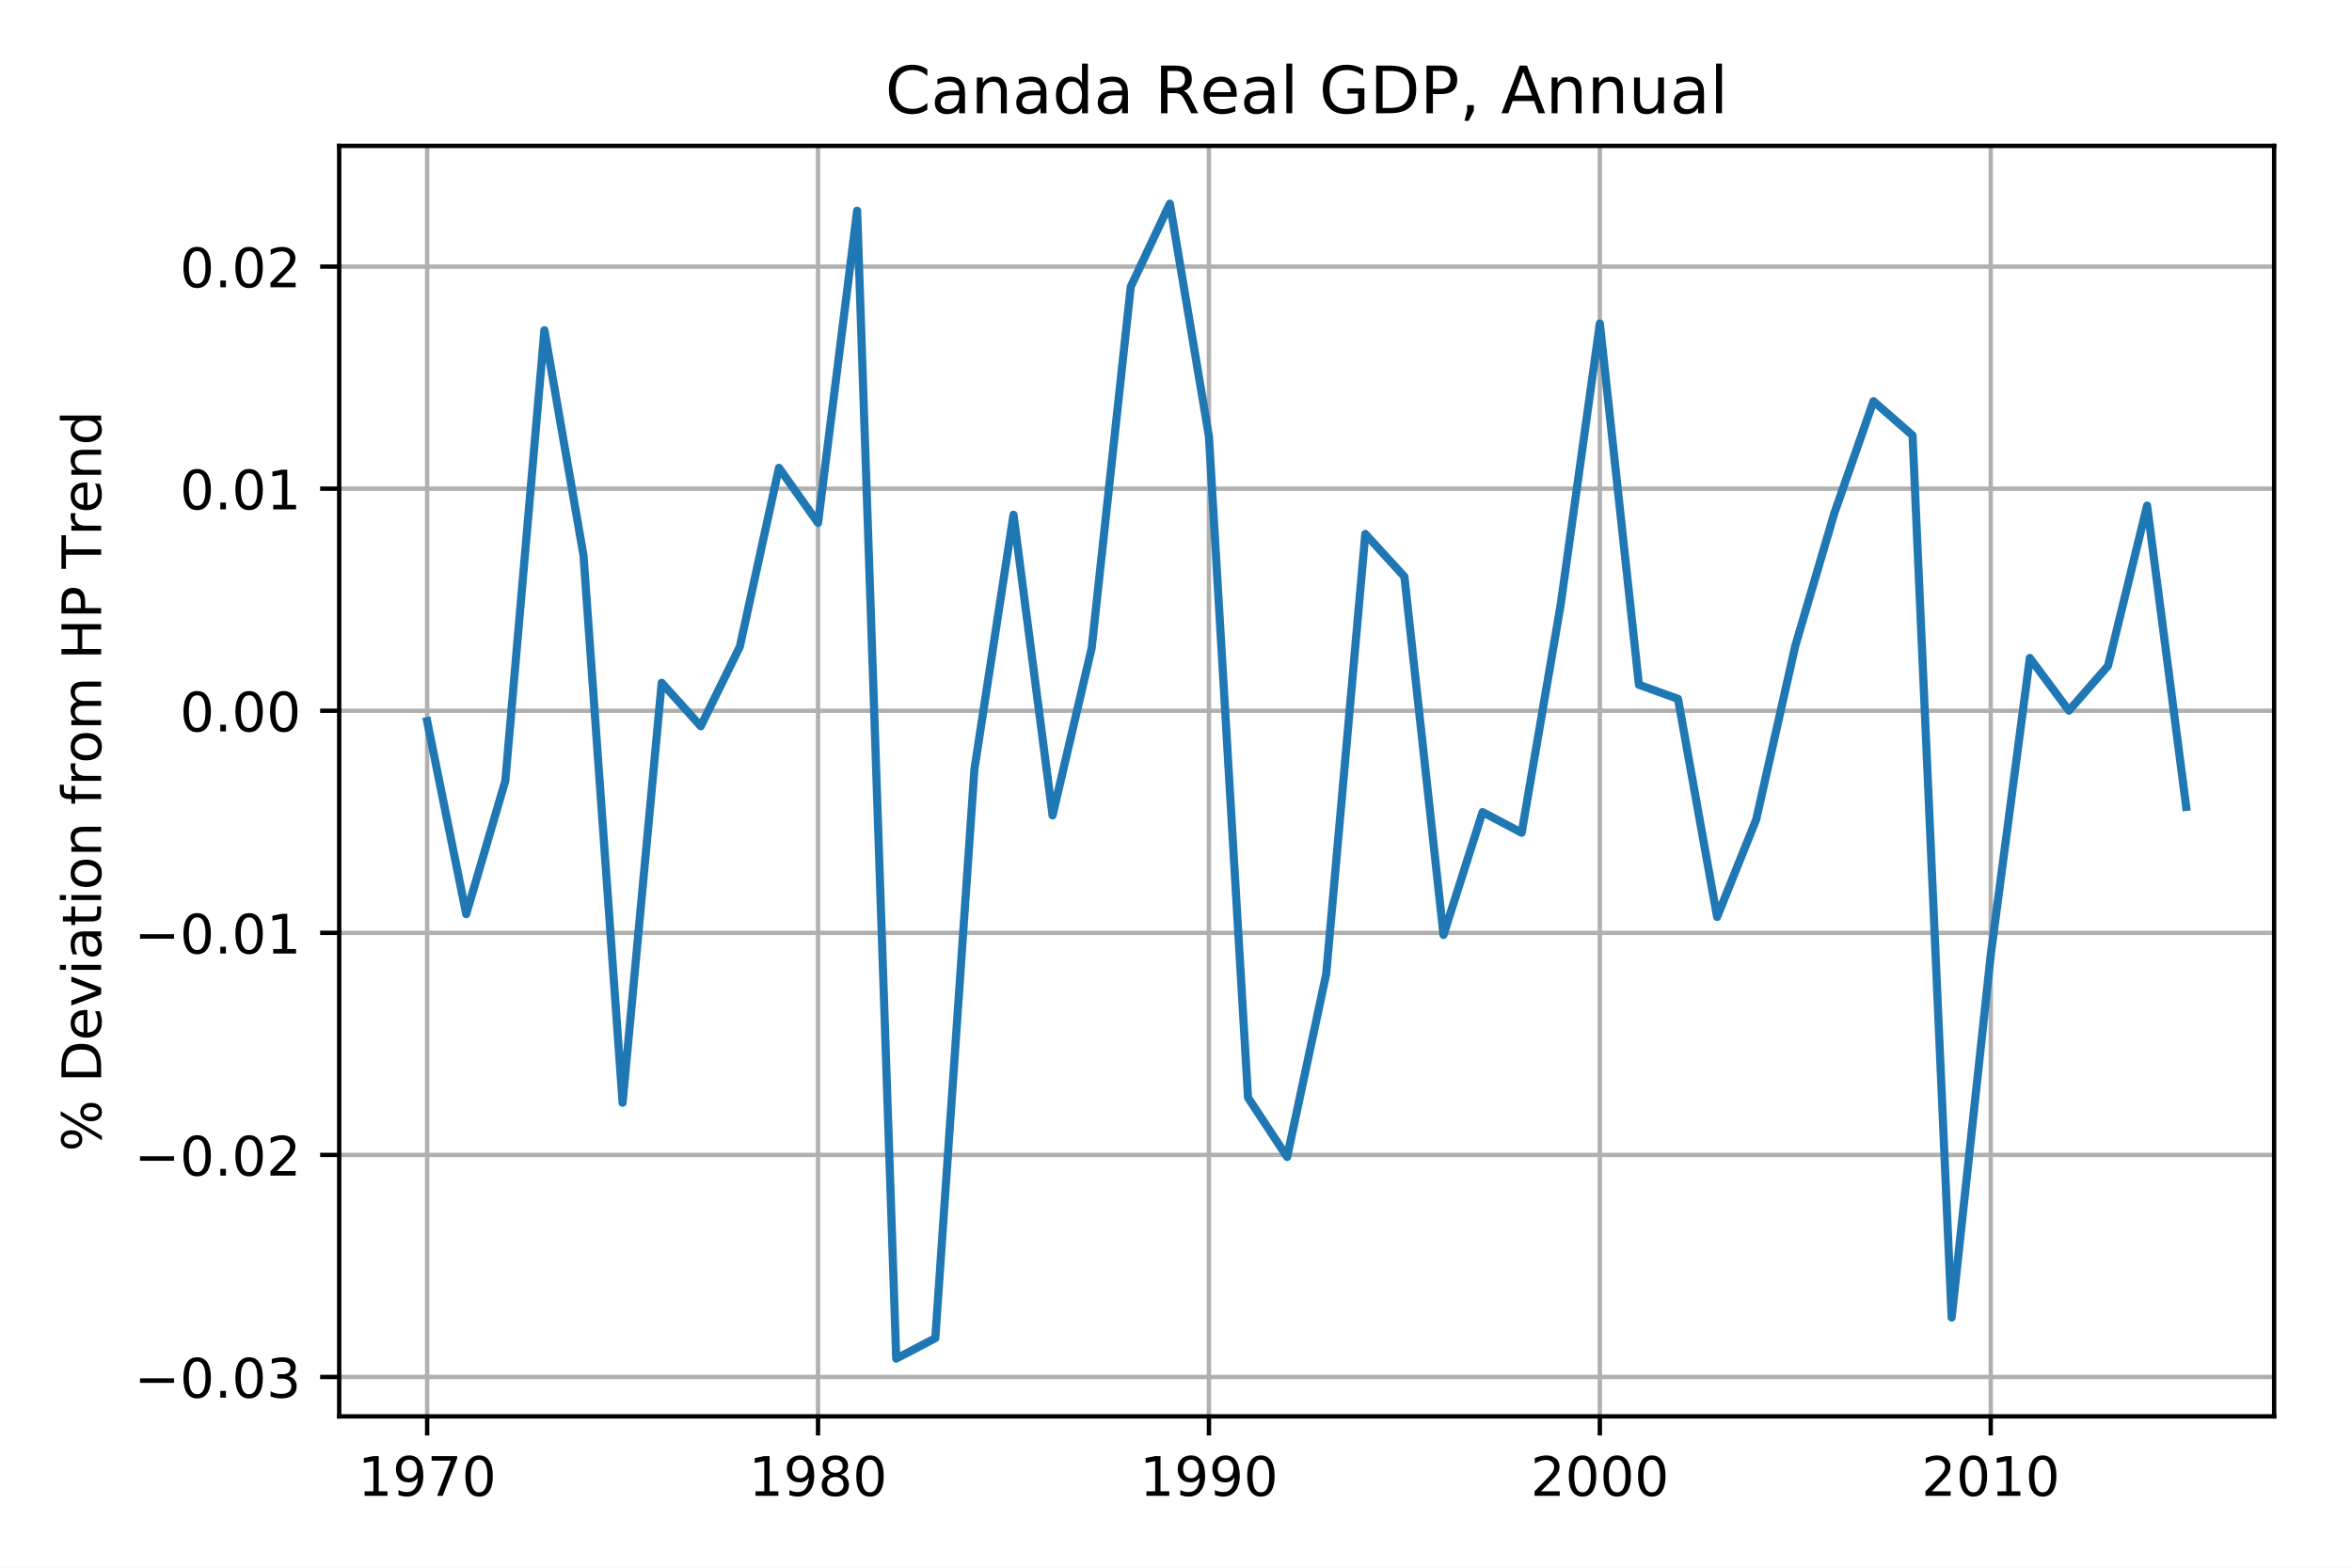
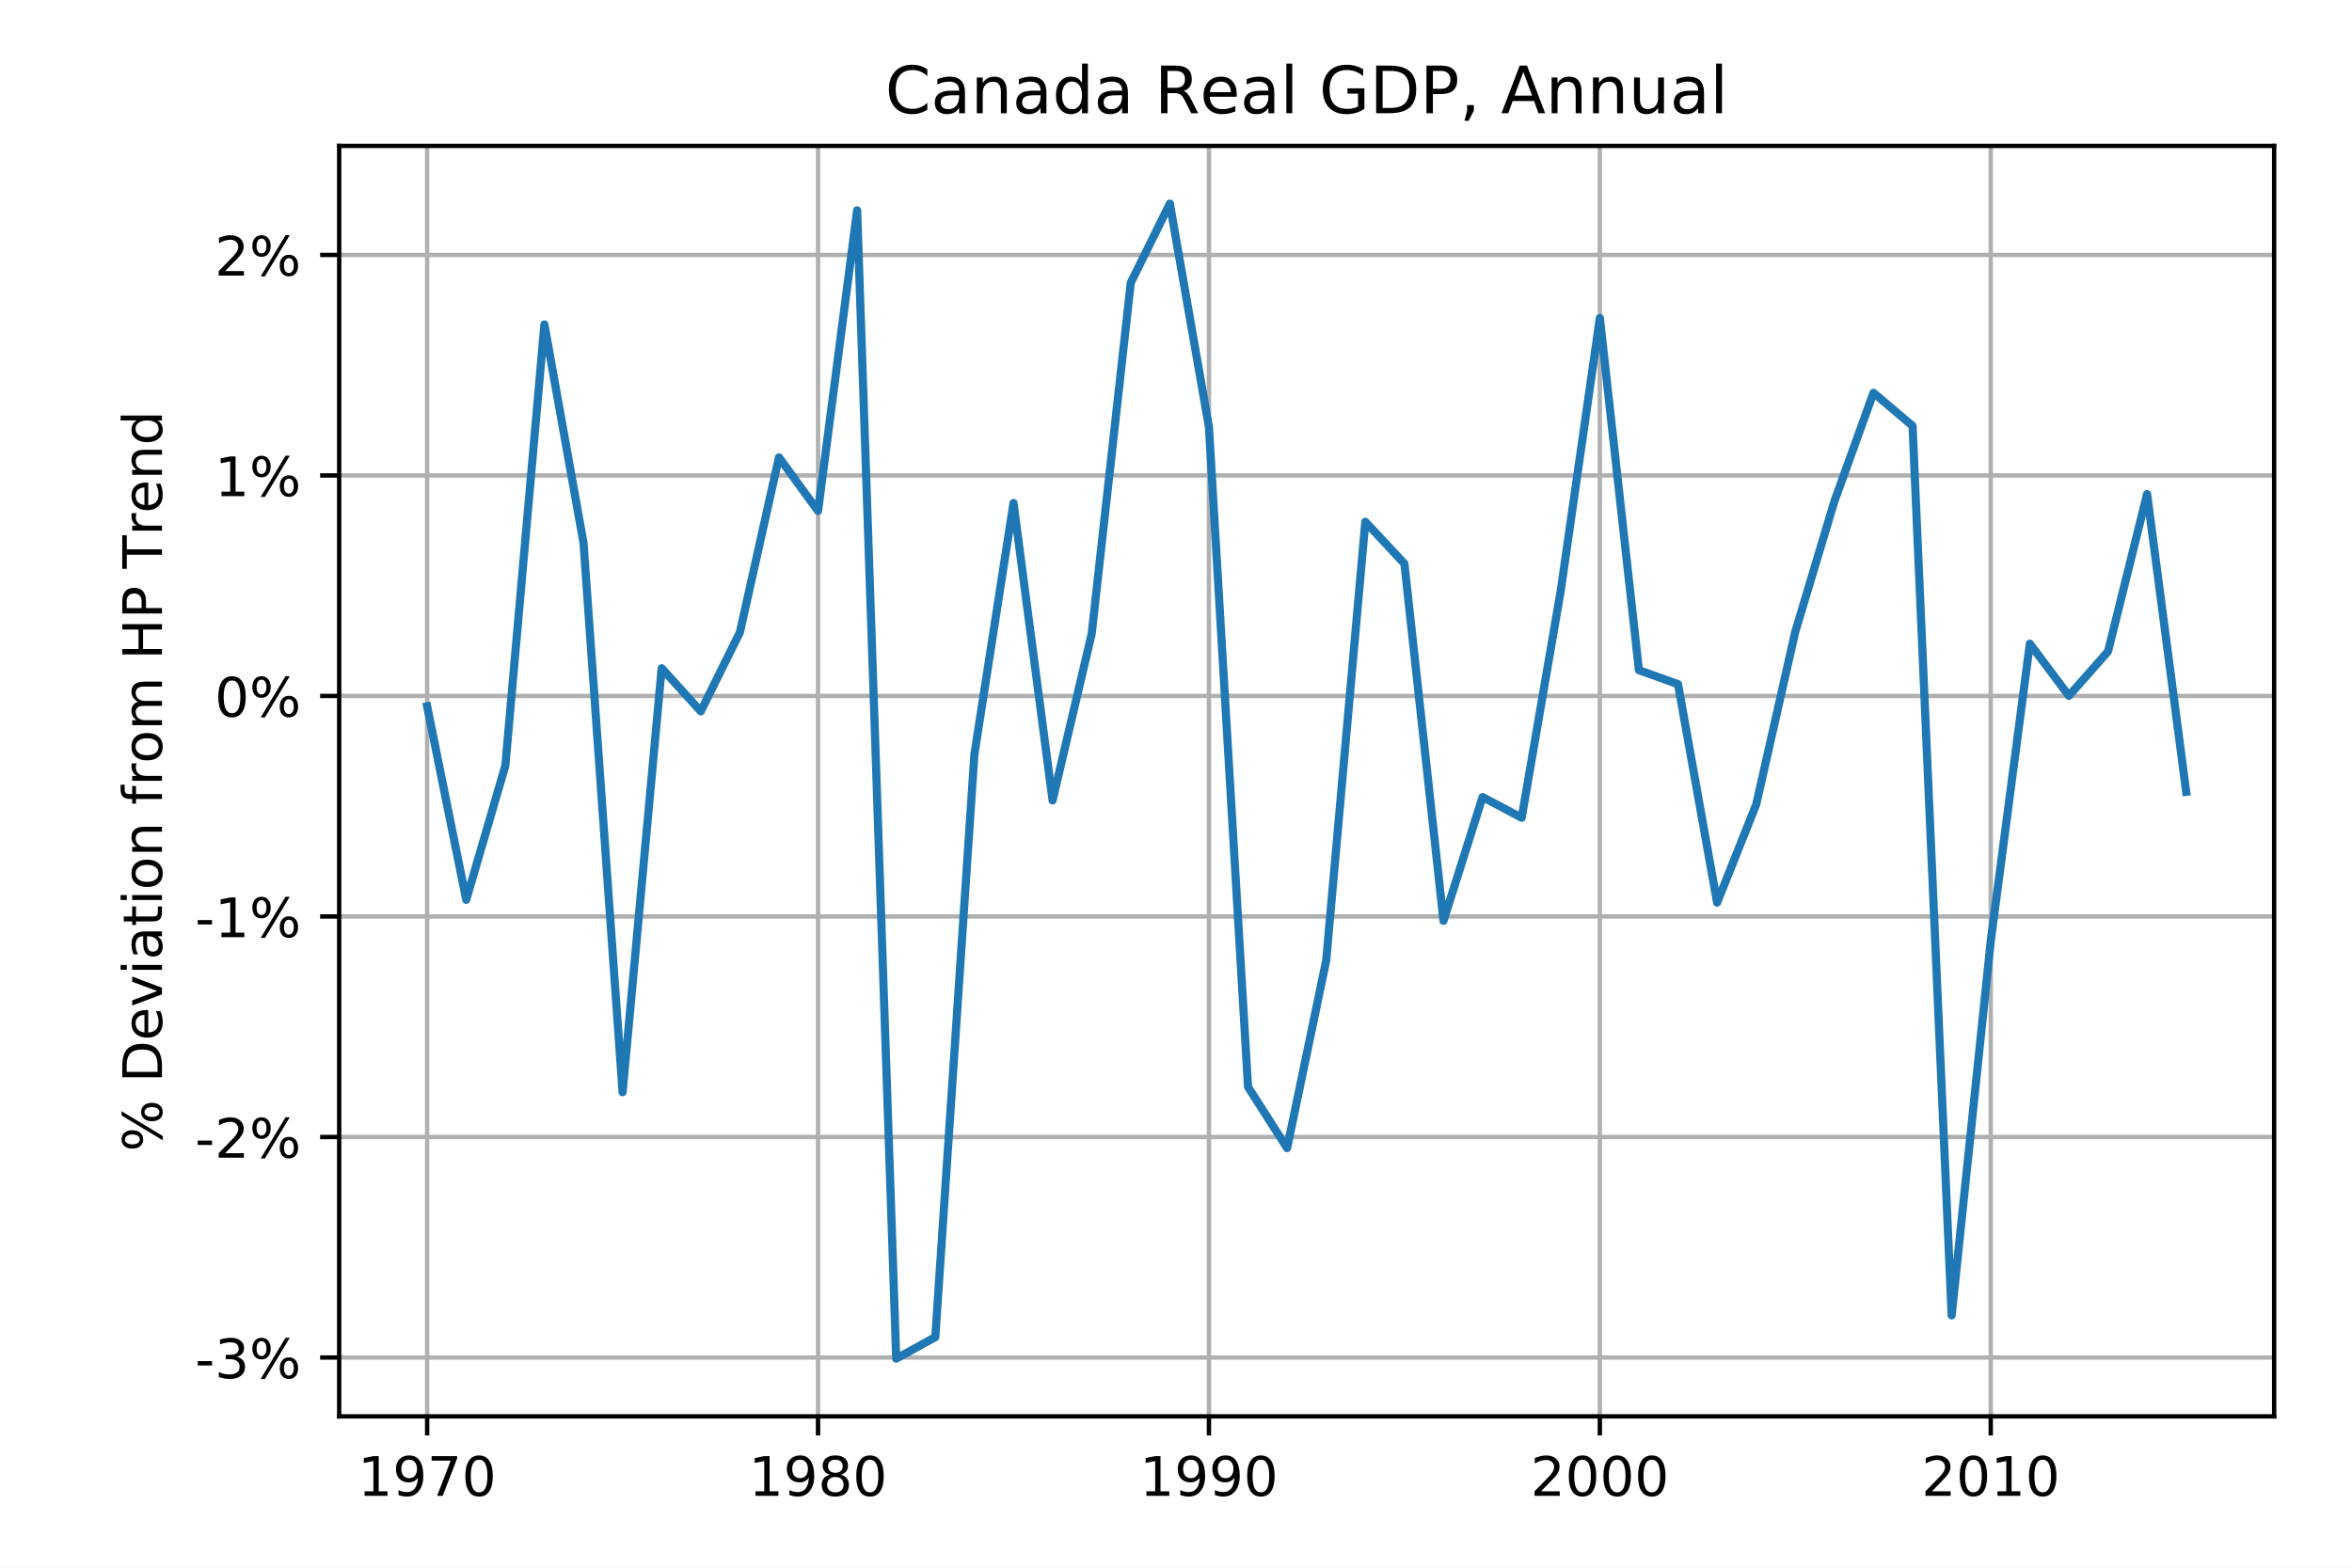
<svg xmlns="http://www.w3.org/2000/svg" xmlns:xlink="http://www.w3.org/1999/xlink" height="288pt" version="1.1" viewBox="0 0 432 288" width="432pt">
  <defs>
    <style type="text/css">
*{stroke-linecap:butt;stroke-linejoin:round;}
  </style>
  </defs>
  <g id="figure_1">
    <g id="patch_1">
      <path d="M 0 288  L 432 288  L 432 0  L 0 0  z " style="fill:#ffffff;" />
    </g>
    <g id="axes_1">
      <g id="patch_2">
        <path d="M 62.3 260.2  L 417.7 260.2  L 417.7 26.8  L 62.3 26.8  z " style="fill:#ffffff;" />
      </g>
      <g id="matplotlib.axis_1">
        <g id="xtick_1">
          <g id="line2d_1">
-             <path clip-path="url(#p24ad69d8f1)" d="M 78.455 260.2  L 78.455 26.8  " style="fill:none;stroke:#b0b0b0;stroke-linecap:square;stroke-width:0.8;" />
+             <path clip-path="url(#p668a7b9150)" d="M 78.455 260.2  L 78.455 26.8  " style="fill:none;stroke:#b0b0b0;stroke-linecap:square;stroke-width:0.8;" />
          </g>
          <g id="line2d_2">
            <defs>
-               <path d="M 0 0  L 0 3.5  " id="m5c92f136a1" style="stroke:#000000;stroke-width:0.8;" />
-             </defs>
-             <g>
-               <use style="stroke:#000000;stroke-width:0.8;" x="78.455" xlink:href="#m5c92f136a1" y="260.2" />
+               <path d="M 0 0  L 0 3.5  " id="m9fa84e3261" style="stroke:#000000;stroke-width:0.8;" />
+             </defs>
+             <g>
+               <use style="stroke:#000000;stroke-width:0.8;" x="78.455" xlink:href="#m9fa84e3261" y="260.2" />
            </g>
          </g>
          <g id="text_1">
            <defs>
              <path d="M 12.406 8.297  L 28.516 8.297  L 28.516 63.922  L 10.984 60.406  L 10.984 69.391  L 28.422 72.906  L 38.281 72.906  L 38.281 8.297  L 54.391 8.297  L 54.391 0  L 12.406 0  z " id="DejaVuSans-31" />
              <path d="M 10.984 1.516  L 10.984 10.5  Q 14.703 8.734 18.5 7.812  Q 22.312 6.891 25.984 6.891  Q 35.75 6.891 40.891 13.453  Q 46.047 20.016 46.781 33.406  Q 43.953 29.203 39.594 26.953  Q 35.25 24.703 29.984 24.703  Q 19.047 24.703 12.672 31.312  Q 6.297 37.938 6.297 49.422  Q 6.297 60.641 12.938 67.422  Q 19.578 74.219 30.609 74.219  Q 43.266 74.219 49.922 64.516  Q 56.594 54.828 56.594 36.375  Q 56.594 19.141 48.406 8.859  Q 40.234 -1.422 26.422 -1.422  Q 22.703 -1.422 18.891 -0.688  Q 15.094 0.047 10.984 1.516  z M 30.609 32.422  Q 37.25 32.422 41.125 36.953  Q 45.016 41.5 45.016 49.422  Q 45.016 57.281 41.125 61.844  Q 37.25 66.406 30.609 66.406  Q 23.969 66.406 20.094 61.844  Q 16.219 57.281 16.219 49.422  Q 16.219 41.5 20.094 36.953  Q 23.969 32.422 30.609 32.422  z " id="DejaVuSans-39" />
              <path d="M 8.203 72.906  L 55.078 72.906  L 55.078 68.703  L 28.609 0  L 18.312 0  L 43.219 64.594  L 8.203 64.594  z " id="DejaVuSans-37" />
              <path d="M 31.781 66.406  Q 24.172 66.406 20.328 58.906  Q 16.5 51.422 16.5 36.375  Q 16.5 21.391 20.328 13.891  Q 24.172 6.391 31.781 6.391  Q 39.453 6.391 43.281 13.891  Q 47.125 21.391 47.125 36.375  Q 47.125 51.422 43.281 58.906  Q 39.453 66.406 31.781 66.406  z M 31.781 74.219  Q 44.047 74.219 50.516 64.516  Q 56.984 54.828 56.984 36.375  Q 56.984 17.969 50.516 8.266  Q 44.047 -1.422 31.781 -1.422  Q 19.531 -1.422 13.062 8.266  Q 6.594 17.969 6.594 36.375  Q 6.594 54.828 13.062 64.516  Q 19.531 74.219 31.781 74.219  z " id="DejaVuSans-30" />
            </defs>
            <g transform="translate(65.72955 274.7984)scale(0.1 -0.1)">
              <use xlink:href="#DejaVuSans-31" />
              <use x="63.623" xlink:href="#DejaVuSans-39" />
              <use x="127.246" xlink:href="#DejaVuSans-37" />
              <use x="190.869" xlink:href="#DejaVuSans-30" />
            </g>
          </g>
        </g>
        <g id="xtick_2">
          <g id="line2d_3">
-             <path clip-path="url(#p24ad69d8f1)" d="M 150.253 260.2  L 150.253 26.8  " style="fill:none;stroke:#b0b0b0;stroke-linecap:square;stroke-width:0.8;" />
+             <path clip-path="url(#p668a7b9150)" d="M 150.253 260.2  L 150.253 26.8  " style="fill:none;stroke:#b0b0b0;stroke-linecap:square;stroke-width:0.8;" />
          </g>
          <g id="line2d_4">
            <g>
-               <use style="stroke:#000000;stroke-width:0.8;" x="150.253" xlink:href="#m5c92f136a1" y="260.2" />
+               <use style="stroke:#000000;stroke-width:0.8;" x="150.253" xlink:href="#m9fa84e3261" y="260.2" />
            </g>
          </g>
          <g id="text_2">
            <defs>
              <path d="M 31.781 34.625  Q 24.75 34.625 20.719 30.859  Q 16.703 27.094 16.703 20.516  Q 16.703 13.922 20.719 10.156  Q 24.75 6.391 31.781 6.391  Q 38.812 6.391 42.859 10.172  Q 46.922 13.969 46.922 20.516  Q 46.922 27.094 42.891 30.859  Q 38.875 34.625 31.781 34.625  z M 21.922 38.812  Q 15.578 40.375 12.031 44.719  Q 8.5 49.078 8.5 55.328  Q 8.5 64.062 14.719 69.141  Q 20.953 74.219 31.781 74.219  Q 42.672 74.219 48.875 69.141  Q 55.078 64.062 55.078 55.328  Q 55.078 49.078 51.531 44.719  Q 48 40.375 41.703 38.812  Q 48.828 37.156 52.797 32.312  Q 56.781 27.484 56.781 20.516  Q 56.781 9.906 50.312 4.234  Q 43.844 -1.422 31.781 -1.422  Q 19.734 -1.422 13.25 4.234  Q 6.781 9.906 6.781 20.516  Q 6.781 27.484 10.781 32.312  Q 14.797 37.156 21.922 38.812  z M 18.312 54.391  Q 18.312 48.734 21.844 45.562  Q 25.391 42.391 31.781 42.391  Q 38.141 42.391 41.719 45.562  Q 45.312 48.734 45.312 54.391  Q 45.312 60.062 41.719 63.234  Q 38.141 66.406 31.781 66.406  Q 25.391 66.406 21.844 63.234  Q 18.312 60.062 18.312 54.391  z " id="DejaVuSans-38" />
            </defs>
            <g transform="translate(137.5275 274.7984)scale(0.1 -0.1)">
              <use xlink:href="#DejaVuSans-31" />
              <use x="63.623" xlink:href="#DejaVuSans-39" />
              <use x="127.246" xlink:href="#DejaVuSans-38" />
              <use x="190.869" xlink:href="#DejaVuSans-30" />
            </g>
          </g>
        </g>
        <g id="xtick_3">
          <g id="line2d_5">
-             <path clip-path="url(#p24ad69d8f1)" d="M 222.051 260.2  L 222.051 26.8  " style="fill:none;stroke:#b0b0b0;stroke-linecap:square;stroke-width:0.8;" />
+             <path clip-path="url(#p668a7b9150)" d="M 222.051 260.2  L 222.051 26.8  " style="fill:none;stroke:#b0b0b0;stroke-linecap:square;stroke-width:0.8;" />
          </g>
          <g id="line2d_6">
            <g>
-               <use style="stroke:#000000;stroke-width:0.8;" x="222.051" xlink:href="#m5c92f136a1" y="260.2" />
+               <use style="stroke:#000000;stroke-width:0.8;" x="222.051" xlink:href="#m9fa84e3261" y="260.2" />
            </g>
          </g>
          <g id="text_3">
            <g transform="translate(209.3255 274.7984)scale(0.1 -0.1)">
              <use xlink:href="#DejaVuSans-31" />
              <use x="63.623" xlink:href="#DejaVuSans-39" />
              <use x="127.246" xlink:href="#DejaVuSans-39" />
              <use x="190.869" xlink:href="#DejaVuSans-30" />
            </g>
          </g>
        </g>
        <g id="xtick_4">
          <g id="line2d_7">
-             <path clip-path="url(#p24ad69d8f1)" d="M 293.848 260.2  L 293.848 26.8  " style="fill:none;stroke:#b0b0b0;stroke-linecap:square;stroke-width:0.8;" />
+             <path clip-path="url(#p668a7b9150)" d="M 293.848 260.2  L 293.848 26.8  " style="fill:none;stroke:#b0b0b0;stroke-linecap:square;stroke-width:0.8;" />
          </g>
          <g id="line2d_8">
            <g>
-               <use style="stroke:#000000;stroke-width:0.8;" x="293.848" xlink:href="#m5c92f136a1" y="260.2" />
+               <use style="stroke:#000000;stroke-width:0.8;" x="293.848" xlink:href="#m9fa84e3261" y="260.2" />
            </g>
          </g>
          <g id="text_4">
            <defs>
              <path d="M 19.188 8.297  L 53.609 8.297  L 53.609 0  L 7.328 0  L 7.328 8.297  Q 12.938 14.109 22.625 23.891  Q 32.328 33.688 34.812 36.531  Q 39.547 41.844 41.422 45.531  Q 43.312 49.219 43.312 52.781  Q 43.312 58.594 39.234 62.25  Q 35.156 65.922 28.609 65.922  Q 23.969 65.922 18.812 64.312  Q 13.672 62.703 7.812 59.422  L 7.812 69.391  Q 13.766 71.781 18.938 73  Q 24.125 74.219 28.422 74.219  Q 39.75 74.219 46.484 68.547  Q 53.219 62.891 53.219 53.422  Q 53.219 48.922 51.531 44.891  Q 49.859 40.875 45.406 35.406  Q 44.188 33.984 37.641 27.219  Q 31.109 20.453 19.188 8.297  z " id="DejaVuSans-32" />
            </defs>
            <g transform="translate(281.1235 274.7984)scale(0.1 -0.1)">
              <use xlink:href="#DejaVuSans-32" />
              <use x="63.623" xlink:href="#DejaVuSans-30" />
              <use x="127.246" xlink:href="#DejaVuSans-30" />
              <use x="190.869" xlink:href="#DejaVuSans-30" />
            </g>
          </g>
        </g>
        <g id="xtick_5">
          <g id="line2d_9">
-             <path clip-path="url(#p24ad69d8f1)" d="M 365.646 260.2  L 365.646 26.8  " style="fill:none;stroke:#b0b0b0;stroke-linecap:square;stroke-width:0.8;" />
+             <path clip-path="url(#p668a7b9150)" d="M 365.646 260.2  L 365.646 26.8  " style="fill:none;stroke:#b0b0b0;stroke-linecap:square;stroke-width:0.8;" />
          </g>
          <g id="line2d_10">
            <g>
-               <use style="stroke:#000000;stroke-width:0.8;" x="365.646" xlink:href="#m5c92f136a1" y="260.2" />
+               <use style="stroke:#000000;stroke-width:0.8;" x="365.646" xlink:href="#m9fa84e3261" y="260.2" />
            </g>
          </g>
          <g id="text_5">
            <g transform="translate(352.9215 274.7984)scale(0.1 -0.1)">
              <use xlink:href="#DejaVuSans-32" />
              <use x="63.623" xlink:href="#DejaVuSans-30" />
              <use x="127.246" xlink:href="#DejaVuSans-31" />
              <use x="190.869" xlink:href="#DejaVuSans-30" />
            </g>
          </g>
        </g>
      </g>
      <g id="matplotlib.axis_2">
        <g id="ytick_1">
          <g id="line2d_11">
-             <path clip-path="url(#p24ad69d8f1)" d="M 62.3 252.966  L 417.7 252.966  " style="fill:none;stroke:#b0b0b0;stroke-linecap:square;stroke-width:0.8;" />
+             <path clip-path="url(#p668a7b9150)" d="M 62.3 249.391  L 417.7 249.391  " style="fill:none;stroke:#b0b0b0;stroke-linecap:square;stroke-width:0.8;" />
          </g>
          <g id="line2d_12">
            <defs>
-               <path d="M 0 0  L -3.5 0  " id="m48743771fb" style="stroke:#000000;stroke-width:0.8;" />
-             </defs>
-             <g>
-               <use style="stroke:#000000;stroke-width:0.8;" x="62.3" xlink:href="#m48743771fb" y="252.966" />
+               <path d="M 0 0  L -3.5 0  " id="m8323076b9e" style="stroke:#000000;stroke-width:0.8;" />
+             </defs>
+             <g>
+               <use style="stroke:#000000;stroke-width:0.8;" x="62.3" xlink:href="#m8323076b9e" y="249.391" />
            </g>
          </g>
          <g id="text_6">
            <defs>
-               <path d="M 10.594 35.5  L 73.188 35.5  L 73.188 27.203  L 10.594 27.203  z " id="DejaVuSans-2212" />
-               <path d="M 10.688 12.406  L 21 12.406  L 21 0  L 10.688 0  z " id="DejaVuSans-2e" />
+               <path d="M 4.891 31.391  L 31.203 31.391  L 31.203 23.391  L 4.891 23.391  z " id="DejaVuSans-2d" />
              <path d="M 40.578 39.312  Q 47.656 37.797 51.625 33  Q 55.609 28.219 55.609 21.188  Q 55.609 10.406 48.188 4.484  Q 40.766 -1.422 27.094 -1.422  Q 22.516 -1.422 17.656 -0.516  Q 12.797 0.391 7.625 2.203  L 7.625 11.719  Q 11.719 9.328 16.594 8.109  Q 21.484 6.891 26.812 6.891  Q 36.078 6.891 40.938 10.547  Q 45.797 14.203 45.797 21.188  Q 45.797 27.641 41.281 31.266  Q 36.766 34.906 28.719 34.906  L 20.219 34.906  L 20.219 43.016  L 29.109 43.016  Q 36.375 43.016 40.234 45.922  Q 44.094 48.828 44.094 54.297  Q 44.094 59.906 40.109 62.906  Q 36.141 65.922 28.719 65.922  Q 24.656 65.922 20.016 65.031  Q 15.375 64.156 9.812 62.312  L 9.812 71.094  Q 15.438 72.656 20.344 73.438  Q 25.25 74.219 29.594 74.219  Q 40.828 74.219 47.359 69.109  Q 53.906 64.016 53.906 55.328  Q 53.906 49.266 50.438 45.094  Q 46.969 40.922 40.578 39.312  z " id="DejaVuSans-33" />
-             </defs>
-             <g transform="translate(24.65469 256.7648)scale(0.1 -0.1)">
-               <use xlink:href="#DejaVuSans-2212" />
-               <use x="83.789" xlink:href="#DejaVuSans-30" />
-               <use x="147.412" xlink:href="#DejaVuSans-2e" />
-               <use x="179.199" xlink:href="#DejaVuSans-30" />
-               <use x="242.822" xlink:href="#DejaVuSans-33" />
+               <path d="M 72.703 32.078  Q 68.453 32.078 66.031 28.469  Q 63.625 24.859 63.625 18.406  Q 63.625 12.062 66.031 8.422  Q 68.453 4.781 72.703 4.781  Q 76.859 4.781 79.266 8.422  Q 81.688 12.062 81.688 18.406  Q 81.688 24.812 79.266 28.438  Q 76.859 32.078 72.703 32.078  z M 72.703 38.281  Q 80.422 38.281 84.953 32.906  Q 89.5 27.547 89.5 18.406  Q 89.5 9.281 84.938 3.922  Q 80.375 -1.422 72.703 -1.422  Q 64.891 -1.422 60.344 3.922  Q 55.812 9.281 55.812 18.406  Q 55.812 27.594 60.375 32.938  Q 64.938 38.281 72.703 38.281  z M 22.312 68.016  Q 18.109 68.016 15.688 64.375  Q 13.281 60.75 13.281 54.391  Q 13.281 47.953 15.672 44.328  Q 18.062 40.719 22.312 40.719  Q 26.562 40.719 28.969 44.328  Q 31.391 47.953 31.391 54.391  Q 31.391 60.688 28.953 64.344  Q 26.516 68.016 22.312 68.016  z M 66.406 74.219  L 74.219 74.219  L 28.609 -1.422  L 20.797 -1.422  z M 22.312 74.219  Q 30.031 74.219 34.609 68.875  Q 39.203 63.531 39.203 54.391  Q 39.203 45.172 34.641 39.844  Q 30.078 34.516 22.312 34.516  Q 14.547 34.516 10.031 39.859  Q 5.516 45.219 5.516 54.391  Q 5.516 63.484 10.047 68.844  Q 14.594 74.219 22.312 74.219  z " id="DejaVuSans-25" />
+             </defs>
+             <g transform="translate(35.82812 253.1898)scale(0.1 -0.1)">
+               <use xlink:href="#DejaVuSans-2d" />
+               <use x="36.084" xlink:href="#DejaVuSans-33" />
+               <use x="99.707" xlink:href="#DejaVuSans-25" />
            </g>
          </g>
        </g>
        <g id="ytick_2">
          <g id="line2d_13">
-             <path clip-path="url(#p24ad69d8f1)" d="M 62.3 212.168  L 417.7 212.168  " style="fill:none;stroke:#b0b0b0;stroke-linecap:square;stroke-width:0.8;" />
+             <path clip-path="url(#p668a7b9150)" d="M 62.3 208.879  L 417.7 208.879  " style="fill:none;stroke:#b0b0b0;stroke-linecap:square;stroke-width:0.8;" />
          </g>
          <g id="line2d_14">
            <g>
-               <use style="stroke:#000000;stroke-width:0.8;" x="62.3" xlink:href="#m48743771fb" y="212.168" />
+               <use style="stroke:#000000;stroke-width:0.8;" x="62.3" xlink:href="#m8323076b9e" y="208.879" />
            </g>
          </g>
          <g id="text_7">
-             <g transform="translate(24.65469 215.9674)scale(0.1 -0.1)">
-               <use xlink:href="#DejaVuSans-2212" />
-               <use x="83.789" xlink:href="#DejaVuSans-30" />
-               <use x="147.412" xlink:href="#DejaVuSans-2e" />
-               <use x="179.199" xlink:href="#DejaVuSans-30" />
-               <use x="242.822" xlink:href="#DejaVuSans-32" />
+             <g transform="translate(35.82812 212.6781)scale(0.1 -0.1)">
+               <use xlink:href="#DejaVuSans-2d" />
+               <use x="36.084" xlink:href="#DejaVuSans-32" />
+               <use x="99.707" xlink:href="#DejaVuSans-25" />
            </g>
          </g>
        </g>
        <g id="ytick_3">
          <g id="line2d_15">
-             <path clip-path="url(#p24ad69d8f1)" d="M 62.3 171.371  L 417.7 171.371  " style="fill:none;stroke:#b0b0b0;stroke-linecap:square;stroke-width:0.8;" />
+             <path clip-path="url(#p668a7b9150)" d="M 62.3 168.367  L 417.7 168.367  " style="fill:none;stroke:#b0b0b0;stroke-linecap:square;stroke-width:0.8;" />
          </g>
          <g id="line2d_16">
            <g>
-               <use style="stroke:#000000;stroke-width:0.8;" x="62.3" xlink:href="#m48743771fb" y="171.371" />
+               <use style="stroke:#000000;stroke-width:0.8;" x="62.3" xlink:href="#m8323076b9e" y="168.367" />
            </g>
          </g>
          <g id="text_8">
-             <g transform="translate(24.65469 175.17)scale(0.1 -0.1)">
-               <use xlink:href="#DejaVuSans-2212" />
-               <use x="83.789" xlink:href="#DejaVuSans-30" />
-               <use x="147.412" xlink:href="#DejaVuSans-2e" />
-               <use x="179.199" xlink:href="#DejaVuSans-30" />
-               <use x="242.822" xlink:href="#DejaVuSans-31" />
+             <g transform="translate(35.82812 172.1664)scale(0.1 -0.1)">
+               <use xlink:href="#DejaVuSans-2d" />
+               <use x="36.084" xlink:href="#DejaVuSans-31" />
+               <use x="99.707" xlink:href="#DejaVuSans-25" />
            </g>
          </g>
        </g>
        <g id="ytick_4">
          <g id="line2d_17">
-             <path clip-path="url(#p24ad69d8f1)" d="M 62.3 130.573  L 417.7 130.573  " style="fill:none;stroke:#b0b0b0;stroke-linecap:square;stroke-width:0.8;" />
+             <path clip-path="url(#p668a7b9150)" d="M 62.3 127.855  L 417.7 127.855  " style="fill:none;stroke:#b0b0b0;stroke-linecap:square;stroke-width:0.8;" />
          </g>
          <g id="line2d_18">
            <g>
-               <use style="stroke:#000000;stroke-width:0.8;" x="62.3" xlink:href="#m48743771fb" y="130.573" />
+               <use style="stroke:#000000;stroke-width:0.8;" x="62.3" xlink:href="#m8323076b9e" y="127.855" />
            </g>
          </g>
          <g id="text_9">
-             <g transform="translate(33.03437 134.3725)scale(0.1 -0.1)">
+             <g transform="translate(39.43594 131.6547)scale(0.1 -0.1)">
              <use xlink:href="#DejaVuSans-30" />
-               <use x="63.623" xlink:href="#DejaVuSans-2e" />
-               <use x="95.41" xlink:href="#DejaVuSans-30" />
-               <use x="159.033" xlink:href="#DejaVuSans-30" />
+               <use x="63.623" xlink:href="#DejaVuSans-25" />
            </g>
          </g>
        </g>
        <g id="ytick_5">
          <g id="line2d_19">
-             <path clip-path="url(#p24ad69d8f1)" d="M 62.3 89.776  L 417.7 89.776  " style="fill:none;stroke:#b0b0b0;stroke-linecap:square;stroke-width:0.8;" />
+             <path clip-path="url(#p668a7b9150)" d="M 62.3 87.344  L 417.7 87.344  " style="fill:none;stroke:#b0b0b0;stroke-linecap:square;stroke-width:0.8;" />
          </g>
          <g id="line2d_20">
            <g>
-               <use style="stroke:#000000;stroke-width:0.8;" x="62.3" xlink:href="#m48743771fb" y="89.776" />
+               <use style="stroke:#000000;stroke-width:0.8;" x="62.3" xlink:href="#m8323076b9e" y="87.344" />
            </g>
          </g>
          <g id="text_10">
-             <g transform="translate(33.03437 93.57508)scale(0.1 -0.1)">
-               <use xlink:href="#DejaVuSans-30" />
-               <use x="63.623" xlink:href="#DejaVuSans-2e" />
-               <use x="95.41" xlink:href="#DejaVuSans-30" />
-               <use x="159.033" xlink:href="#DejaVuSans-31" />
+             <g transform="translate(39.43594 91.14293)scale(0.1 -0.1)">
+               <use xlink:href="#DejaVuSans-31" />
+               <use x="63.623" xlink:href="#DejaVuSans-25" />
            </g>
          </g>
        </g>
        <g id="ytick_6">
          <g id="line2d_21">
-             <path clip-path="url(#p24ad69d8f1)" d="M 62.3 48.978  L 417.7 48.978  " style="fill:none;stroke:#b0b0b0;stroke-linecap:square;stroke-width:0.8;" />
+             <path clip-path="url(#p668a7b9150)" d="M 62.3 46.832  L 417.7 46.832  " style="fill:none;stroke:#b0b0b0;stroke-linecap:square;stroke-width:0.8;" />
          </g>
          <g id="line2d_22">
            <g>
-               <use style="stroke:#000000;stroke-width:0.8;" x="62.3" xlink:href="#m48743771fb" y="48.978" />
+               <use style="stroke:#000000;stroke-width:0.8;" x="62.3" xlink:href="#m8323076b9e" y="46.832" />
            </g>
          </g>
          <g id="text_11">
-             <g transform="translate(33.03437 52.77765)scale(0.1 -0.1)">
-               <use xlink:href="#DejaVuSans-30" />
-               <use x="63.623" xlink:href="#DejaVuSans-2e" />
-               <use x="95.41" xlink:href="#DejaVuSans-30" />
-               <use x="159.033" xlink:href="#DejaVuSans-32" />
+             <g transform="translate(39.43594 50.63121)scale(0.1 -0.1)">
+               <use xlink:href="#DejaVuSans-32" />
+               <use x="63.623" xlink:href="#DejaVuSans-25" />
            </g>
          </g>
        </g>
        <g id="text_12">
          <defs>
-             <path d="M 72.703 32.078  Q 68.453 32.078 66.031 28.469  Q 63.625 24.859 63.625 18.406  Q 63.625 12.062 66.031 8.422  Q 68.453 4.781 72.703 4.781  Q 76.859 4.781 79.266 8.422  Q 81.688 12.062 81.688 18.406  Q 81.688 24.812 79.266 28.438  Q 76.859 32.078 72.703 32.078  z M 72.703 38.281  Q 80.422 38.281 84.953 32.906  Q 89.5 27.547 89.5 18.406  Q 89.5 9.281 84.938 3.922  Q 80.375 -1.422 72.703 -1.422  Q 64.891 -1.422 60.344 3.922  Q 55.812 9.281 55.812 18.406  Q 55.812 27.594 60.375 32.938  Q 64.938 38.281 72.703 38.281  z M 22.312 68.016  Q 18.109 68.016 15.688 64.375  Q 13.281 60.75 13.281 54.391  Q 13.281 47.953 15.672 44.328  Q 18.062 40.719 22.312 40.719  Q 26.562 40.719 28.969 44.328  Q 31.391 47.953 31.391 54.391  Q 31.391 60.688 28.953 64.344  Q 26.516 68.016 22.312 68.016  z M 66.406 74.219  L 74.219 74.219  L 28.609 -1.422  L 20.797 -1.422  z M 22.312 74.219  Q 30.031 74.219 34.609 68.875  Q 39.203 63.531 39.203 54.391  Q 39.203 45.172 34.641 39.844  Q 30.078 34.516 22.312 34.516  Q 14.547 34.516 10.031 39.859  Q 5.516 45.219 5.516 54.391  Q 5.516 63.484 10.047 68.844  Q 14.594 74.219 22.312 74.219  z " id="DejaVuSans-25" />
            <path id="DejaVuSans-20" />
            <path d="M 19.672 64.797  L 19.672 8.109  L 31.594 8.109  Q 46.688 8.109 53.688 14.938  Q 60.688 21.781 60.688 36.531  Q 60.688 51.172 53.688 57.984  Q 46.688 64.797 31.594 64.797  z M 9.812 72.906  L 30.078 72.906  Q 51.266 72.906 61.172 64.094  Q 71.094 55.281 71.094 36.531  Q 71.094 17.672 61.125 8.828  Q 51.172 0 30.078 0  L 9.812 0  z " id="DejaVuSans-44" />
            <path d="M 56.203 29.594  L 56.203 25.203  L 14.891 25.203  Q 15.484 15.922 20.484 11.062  Q 25.484 6.203 34.422 6.203  Q 39.594 6.203 44.453 7.469  Q 49.312 8.734 54.109 11.281  L 54.109 2.781  Q 49.266 0.734 44.188 -0.344  Q 39.109 -1.422 33.891 -1.422  Q 20.797 -1.422 13.156 6.188  Q 5.516 13.812 5.516 26.812  Q 5.516 40.234 12.766 48.109  Q 20.016 56 32.328 56  Q 43.359 56 49.781 48.891  Q 56.203 41.797 56.203 29.594  z M 47.219 32.234  Q 47.125 39.594 43.094 43.984  Q 39.062 48.391 32.422 48.391  Q 24.906 48.391 20.391 44.141  Q 15.875 39.891 15.188 32.172  z " id="DejaVuSans-65" />
            <path d="M 2.984 54.688  L 12.5 54.688  L 29.594 8.797  L 46.688 54.688  L 56.203 54.688  L 35.688 0  L 23.484 0  z " id="DejaVuSans-76" />
            <path d="M 9.422 54.688  L 18.406 54.688  L 18.406 0  L 9.422 0  z M 9.422 75.984  L 18.406 75.984  L 18.406 64.594  L 9.422 64.594  z " id="DejaVuSans-69" />
            <path d="M 34.281 27.484  Q 23.391 27.484 19.188 25  Q 14.984 22.516 14.984 16.5  Q 14.984 11.719 18.141 8.906  Q 21.297 6.109 26.703 6.109  Q 34.188 6.109 38.703 11.406  Q 43.219 16.703 43.219 25.484  L 43.219 27.484  z M 52.203 31.203  L 52.203 0  L 43.219 0  L 43.219 8.297  Q 40.141 3.328 35.547 0.953  Q 30.953 -1.422 24.312 -1.422  Q 15.922 -1.422 10.953 3.297  Q 6 8.016 6 15.922  Q 6 25.141 12.172 29.828  Q 18.359 34.516 30.609 34.516  L 43.219 34.516  L 43.219 35.406  Q 43.219 41.609 39.141 45  Q 35.062 48.391 27.688 48.391  Q 23 48.391 18.547 47.266  Q 14.109 46.141 10.016 43.891  L 10.016 52.203  Q 14.938 54.109 19.578 55.047  Q 24.219 56 28.609 56  Q 40.484 56 46.344 49.844  Q 52.203 43.703 52.203 31.203  z " id="DejaVuSans-61" />
            <path d="M 18.312 70.219  L 18.312 54.688  L 36.812 54.688  L 36.812 47.703  L 18.312 47.703  L 18.312 18.016  Q 18.312 11.328 20.141 9.422  Q 21.969 7.516 27.594 7.516  L 36.812 7.516  L 36.812 0  L 27.594 0  Q 17.188 0 13.234 3.875  Q 9.281 7.766 9.281 18.016  L 9.281 47.703  L 2.688 47.703  L 2.688 54.688  L 9.281 54.688  L 9.281 70.219  z " id="DejaVuSans-74" />
            <path d="M 30.609 48.391  Q 23.391 48.391 19.188 42.75  Q 14.984 37.109 14.984 27.297  Q 14.984 17.484 19.156 11.844  Q 23.344 6.203 30.609 6.203  Q 37.797 6.203 41.984 11.859  Q 46.188 17.531 46.188 27.297  Q 46.188 37.016 41.984 42.703  Q 37.797 48.391 30.609 48.391  z M 30.609 56  Q 42.328 56 49.016 48.375  Q 55.719 40.766 55.719 27.297  Q 55.719 13.875 49.016 6.219  Q 42.328 -1.422 30.609 -1.422  Q 18.844 -1.422 12.172 6.219  Q 5.516 13.875 5.516 27.297  Q 5.516 40.766 12.172 48.375  Q 18.844 56 30.609 56  z " id="DejaVuSans-6f" />
            <path d="M 54.891 33.016  L 54.891 0  L 45.906 0  L 45.906 32.719  Q 45.906 40.484 42.875 44.328  Q 39.844 48.188 33.797 48.188  Q 26.516 48.188 22.312 43.547  Q 18.109 38.922 18.109 30.906  L 18.109 0  L 9.078 0  L 9.078 54.688  L 18.109 54.688  L 18.109 46.188  Q 21.344 51.125 25.703 53.562  Q 30.078 56 35.797 56  Q 45.219 56 50.047 50.172  Q 54.891 44.344 54.891 33.016  z " id="DejaVuSans-6e" />
            <path d="M 37.109 75.984  L 37.109 68.5  L 28.516 68.5  Q 23.688 68.5 21.797 66.547  Q 19.922 64.594 19.922 59.516  L 19.922 54.688  L 34.719 54.688  L 34.719 47.703  L 19.922 47.703  L 19.922 0  L 10.891 0  L 10.891 47.703  L 2.297 47.703  L 2.297 54.688  L 10.891 54.688  L 10.891 58.5  Q 10.891 67.625 15.141 71.797  Q 19.391 75.984 28.609 75.984  z " id="DejaVuSans-66" />
            <path d="M 41.109 46.297  Q 39.594 47.172 37.812 47.578  Q 36.031 48 33.891 48  Q 26.266 48 22.188 43.047  Q 18.109 38.094 18.109 28.812  L 18.109 0  L 9.078 0  L 9.078 54.688  L 18.109 54.688  L 18.109 46.188  Q 20.953 51.172 25.484 53.578  Q 30.031 56 36.531 56  Q 37.453 56 38.578 55.875  Q 39.703 55.766 41.062 55.516  z " id="DejaVuSans-72" />
            <path d="M 52 44.188  Q 55.375 50.25 60.062 53.125  Q 64.75 56 71.094 56  Q 79.641 56 84.281 50.016  Q 88.922 44.047 88.922 33.016  L 88.922 0  L 79.891 0  L 79.891 32.719  Q 79.891 40.578 77.094 44.375  Q 74.312 48.188 68.609 48.188  Q 61.625 48.188 57.562 43.547  Q 53.516 38.922 53.516 30.906  L 53.516 0  L 44.484 0  L 44.484 32.719  Q 44.484 40.625 41.703 44.406  Q 38.922 48.188 33.109 48.188  Q 26.219 48.188 22.156 43.531  Q 18.109 38.875 18.109 30.906  L 18.109 0  L 9.078 0  L 9.078 54.688  L 18.109 54.688  L 18.109 46.188  Q 21.188 51.219 25.484 53.609  Q 29.781 56 35.688 56  Q 41.656 56 45.828 52.969  Q 50 49.953 52 44.188  z " id="DejaVuSans-6d" />
            <path d="M 9.812 72.906  L 19.672 72.906  L 19.672 43.016  L 55.516 43.016  L 55.516 72.906  L 65.375 72.906  L 65.375 0  L 55.516 0  L 55.516 34.719  L 19.672 34.719  L 19.672 0  L 9.812 0  z " id="DejaVuSans-48" />
            <path d="M 19.672 64.797  L 19.672 37.406  L 32.078 37.406  Q 38.969 37.406 42.719 40.969  Q 46.484 44.531 46.484 51.125  Q 46.484 57.672 42.719 61.234  Q 38.969 64.797 32.078 64.797  z M 9.812 72.906  L 32.078 72.906  Q 44.344 72.906 50.609 67.359  Q 56.891 61.812 56.891 51.125  Q 56.891 40.328 50.609 34.812  Q 44.344 29.297 32.078 29.297  L 19.672 29.297  L 19.672 0  L 9.812 0  z " id="DejaVuSans-50" />
            <path d="M -0.297 72.906  L 61.375 72.906  L 61.375 64.594  L 35.5 64.594  L 35.5 0  L 25.594 0  L 25.594 64.594  L -0.297 64.594  z " id="DejaVuSans-54" />
            <path d="M 45.406 46.391  L 45.406 75.984  L 54.391 75.984  L 54.391 0  L 45.406 0  L 45.406 8.203  Q 42.578 3.328 38.25 0.953  Q 33.938 -1.422 27.875 -1.422  Q 17.969 -1.422 11.734 6.484  Q 5.516 14.406 5.516 27.297  Q 5.516 40.188 11.734 48.094  Q 17.969 56 27.875 56  Q 33.938 56 38.25 53.625  Q 42.578 51.266 45.406 46.391  z M 14.797 27.297  Q 14.797 17.391 18.875 11.75  Q 22.953 6.109 30.078 6.109  Q 37.203 6.109 41.297 11.75  Q 45.406 17.391 45.406 27.297  Q 45.406 37.203 41.297 42.844  Q 37.203 48.484 30.078 48.484  Q 22.953 48.484 18.875 42.844  Q 14.797 37.203 14.797 27.297  z " id="DejaVuSans-64" />
          </defs>
-           <g transform="translate(18.575 211.5586)rotate(-90)scale(0.1 -0.1)">
+           <g transform="translate(29.74844 211.5586)rotate(-90)scale(0.1 -0.1)">
            <use xlink:href="#DejaVuSans-25" />
            <use x="95.02" xlink:href="#DejaVuSans-20" />
            <use x="126.807" xlink:href="#DejaVuSans-44" />
            <use x="203.809" xlink:href="#DejaVuSans-65" />
            <use x="265.332" xlink:href="#DejaVuSans-76" />
            <use x="324.512" xlink:href="#DejaVuSans-69" />
            <use x="352.295" xlink:href="#DejaVuSans-61" />
            <use x="413.574" xlink:href="#DejaVuSans-74" />
            <use x="452.783" xlink:href="#DejaVuSans-69" />
            <use x="480.566" xlink:href="#DejaVuSans-6f" />
            <use x="541.748" xlink:href="#DejaVuSans-6e" />
            <use x="605.127" xlink:href="#DejaVuSans-20" />
            <use x="636.914" xlink:href="#DejaVuSans-66" />
            <use x="672.119" xlink:href="#DejaVuSans-72" />
            <use x="713.201" xlink:href="#DejaVuSans-6f" />
            <use x="774.383" xlink:href="#DejaVuSans-6d" />
            <use x="871.795" xlink:href="#DejaVuSans-20" />
            <use x="903.582" xlink:href="#DejaVuSans-48" />
            <use x="978.777" xlink:href="#DejaVuSans-50" />
            <use x="1039.08" xlink:href="#DejaVuSans-20" />
            <use x="1070.867" xlink:href="#DejaVuSans-54" />
            <use x="1131.732" xlink:href="#DejaVuSans-72" />
            <use x="1172.814" xlink:href="#DejaVuSans-65" />
            <use x="1234.338" xlink:href="#DejaVuSans-6e" />
            <use x="1297.717" xlink:href="#DejaVuSans-64" />
          </g>
        </g>
      </g>
      <g id="line2d_23">
-         <path clip-path="url(#p24ad69d8f1)" d="M 78.455 132.483  L 85.634 167.941  L 92.814 143.453  L 99.994 60.669  L 107.174 102.038  L 114.354 202.588  L 121.533 125.44  L 128.713 133.415  L 135.893 118.787  L 143.073 85.948  L 150.253 96.064  L 157.432 38.712  L 164.612 249.591  L 171.792 245.834  L 178.972 141.325  L 186.152 94.567  L 193.331 149.797  L 200.511 119.052  L 207.691 52.672  L 214.871 37.409  L 222.051 80.201  L 229.23 201.649  L 236.41 212.541  L 243.59 178.917  L 250.77 98.093  L 257.949 105.936  L 265.129 171.751  L 272.309 149.187  L 279.489 152.985  L 286.669 110.99  L 293.848 59.433  L 301.028 125.795  L 308.208 128.393  L 315.388 168.448  L 322.568 150.552  L 329.747 118.649  L 336.927 94.253  L 344.107 73.703  L 351.287 79.987  L 358.467 242.043  L 365.646 175.443  L 372.826 120.878  L 380.006 130.547  L 387.186 122.323  L 394.366 92.88  L 401.545 148.232  " style="fill:none;stroke:#1f77b4;stroke-linecap:square;stroke-width:1.5;" />
+         <path clip-path="url(#p668a7b9150)" d="M 78.455 129.752  L 85.634 165.304  L 92.814 140.686  L 99.994 59.61  L 107.174 99.717  L 114.354 200.65  L 121.533 122.764  L 128.713 130.679  L 135.893 116.186  L 143.073 84.023  L 150.253 93.875  L 157.432 38.646  L 164.612 249.591  L 171.792 245.637  L 178.972 138.56  L 186.152 92.414  L 193.331 147.035  L 200.511 116.447  L 207.691 51.949  L 214.871 37.409  L 222.051 78.446  L 229.23 199.684  L 236.41 210.918  L 243.59 176.436  L 250.77 95.858  L 257.949 103.537  L 265.129 169.161  L 272.309 146.423  L 279.489 150.233  L 286.669 108.502  L 293.848 58.424  L 301.028 123.116  L 308.208 125.691  L 315.388 165.818  L 322.568 147.792  L 329.747 116.05  L 336.927 92.108  L 344.107 72.16  L 351.287 78.239  L 358.467 241.653  L 365.646 172.906  L 372.826 118.251  L 380.006 127.829  L 387.186 119.68  L 394.366 90.769  L 401.545 145.467  " style="fill:none;stroke:#1f77b4;stroke-linecap:square;stroke-width:1.5;" />
      </g>
      <g id="patch_3">
        <path d="M 62.3 260.2  L 62.3 26.8  " style="fill:none;stroke:#000000;stroke-linecap:square;stroke-linejoin:miter;stroke-width:0.8;" />
      </g>
      <g id="patch_4">
        <path d="M 417.7 260.2  L 417.7 26.8  " style="fill:none;stroke:#000000;stroke-linecap:square;stroke-linejoin:miter;stroke-width:0.8;" />
      </g>
      <g id="patch_5">
        <path d="M 62.3 260.2  L 417.7 260.2  " style="fill:none;stroke:#000000;stroke-linecap:square;stroke-linejoin:miter;stroke-width:0.8;" />
      </g>
      <g id="patch_6">
        <path d="M 62.3 26.8  L 417.7 26.8  " style="fill:none;stroke:#000000;stroke-linecap:square;stroke-linejoin:miter;stroke-width:0.8;" />
      </g>
      <g id="text_13">
        <defs>
          <path d="M 64.406 67.281  L 64.406 56.891  Q 59.422 61.531 53.781 63.812  Q 48.141 66.109 41.797 66.109  Q 29.297 66.109 22.656 58.469  Q 16.016 50.828 16.016 36.375  Q 16.016 21.969 22.656 14.328  Q 29.297 6.688 41.797 6.688  Q 48.141 6.688 53.781 8.984  Q 59.422 11.281 64.406 15.922  L 64.406 5.609  Q 59.234 2.094 53.438 0.328  Q 47.656 -1.422 41.219 -1.422  Q 24.656 -1.422 15.125 8.703  Q 5.609 18.844 5.609 36.375  Q 5.609 53.953 15.125 64.078  Q 24.656 74.219 41.219 74.219  Q 47.75 74.219 53.531 72.484  Q 59.328 70.75 64.406 67.281  z " id="DejaVuSans-43" />
          <path d="M 44.391 34.188  Q 47.562 33.109 50.562 29.594  Q 53.562 26.078 56.594 19.922  L 66.609 0  L 56 0  L 46.688 18.703  Q 43.062 26.031 39.672 28.422  Q 36.281 30.812 30.422 30.812  L 19.672 30.812  L 19.672 0  L 9.812 0  L 9.812 72.906  L 32.078 72.906  Q 44.578 72.906 50.734 67.672  Q 56.891 62.453 56.891 51.906  Q 56.891 45.016 53.688 40.469  Q 50.484 35.938 44.391 34.188  z M 19.672 64.797  L 19.672 38.922  L 32.078 38.922  Q 39.203 38.922 42.844 42.219  Q 46.484 45.516 46.484 51.906  Q 46.484 58.297 42.844 61.547  Q 39.203 64.797 32.078 64.797  z " id="DejaVuSans-52" />
          <path d="M 9.422 75.984  L 18.406 75.984  L 18.406 0  L 9.422 0  z " id="DejaVuSans-6c" />
          <path d="M 59.516 10.406  L 59.516 29.984  L 43.406 29.984  L 43.406 38.094  L 69.281 38.094  L 69.281 6.781  Q 63.578 2.734 56.688 0.656  Q 49.812 -1.422 42 -1.422  Q 24.906 -1.422 15.25 8.562  Q 5.609 18.562 5.609 36.375  Q 5.609 54.25 15.25 64.234  Q 24.906 74.219 42 74.219  Q 49.125 74.219 55.547 72.453  Q 61.969 70.703 67.391 67.281  L 67.391 56.781  Q 61.922 61.422 55.766 63.766  Q 49.609 66.109 42.828 66.109  Q 29.438 66.109 22.719 58.641  Q 16.016 51.172 16.016 36.375  Q 16.016 21.625 22.719 14.156  Q 29.438 6.688 42.828 6.688  Q 48.047 6.688 52.141 7.594  Q 56.25 8.5 59.516 10.406  z " id="DejaVuSans-47" />
          <path d="M 11.719 12.406  L 22.016 12.406  L 22.016 4  L 14.016 -11.625  L 7.719 -11.625  L 11.719 4  z " id="DejaVuSans-2c" />
          <path d="M 34.188 63.188  L 20.797 26.906  L 47.609 26.906  z M 28.609 72.906  L 39.797 72.906  L 67.578 0  L 57.328 0  L 50.688 18.703  L 17.828 18.703  L 11.188 0  L 0.781 0  z " id="DejaVuSans-41" />
          <path d="M 8.5 21.578  L 8.5 54.688  L 17.484 54.688  L 17.484 21.922  Q 17.484 14.156 20.5 10.266  Q 23.531 6.391 29.594 6.391  Q 36.859 6.391 41.078 11.031  Q 45.312 15.672 45.312 23.688  L 45.312 54.688  L 54.297 54.688  L 54.297 0  L 45.312 0  L 45.312 8.406  Q 42.047 3.422 37.719 1  Q 33.406 -1.422 27.688 -1.422  Q 18.266 -1.422 13.375 4.438  Q 8.5 10.297 8.5 21.578  z M 31.109 56  z " id="DejaVuSans-75" />
        </defs>
        <g transform="translate(162.5972 20.8)scale(0.12 -0.12)">
          <use xlink:href="#DejaVuSans-43" />
          <use x="69.824" xlink:href="#DejaVuSans-61" />
          <use x="131.104" xlink:href="#DejaVuSans-6e" />
          <use x="194.482" xlink:href="#DejaVuSans-61" />
          <use x="255.762" xlink:href="#DejaVuSans-64" />
          <use x="319.238" xlink:href="#DejaVuSans-61" />
          <use x="380.518" xlink:href="#DejaVuSans-20" />
          <use x="412.305" xlink:href="#DejaVuSans-52" />
          <use x="481.725" xlink:href="#DejaVuSans-65" />
          <use x="543.248" xlink:href="#DejaVuSans-61" />
          <use x="604.527" xlink:href="#DejaVuSans-6c" />
          <use x="632.311" xlink:href="#DejaVuSans-20" />
          <use x="664.098" xlink:href="#DejaVuSans-47" />
          <use x="741.588" xlink:href="#DejaVuSans-44" />
          <use x="818.59" xlink:href="#DejaVuSans-50" />
          <use x="878.893" xlink:href="#DejaVuSans-2c" />
          <use x="910.68" xlink:href="#DejaVuSans-20" />
          <use x="942.467" xlink:href="#DejaVuSans-41" />
          <use x="1010.875" xlink:href="#DejaVuSans-6e" />
          <use x="1074.254" xlink:href="#DejaVuSans-6e" />
          <use x="1137.633" xlink:href="#DejaVuSans-75" />
          <use x="1201.012" xlink:href="#DejaVuSans-61" />
          <use x="1262.291" xlink:href="#DejaVuSans-6c" />
        </g>
      </g>
    </g>
  </g>
  <defs>
-     <clipPath id="p24ad69d8f1">
+     <clipPath id="p668a7b9150">
      <rect height="233.4" width="355.4" x="62.3" y="26.8" />
    </clipPath>
  </defs>
</svg>
